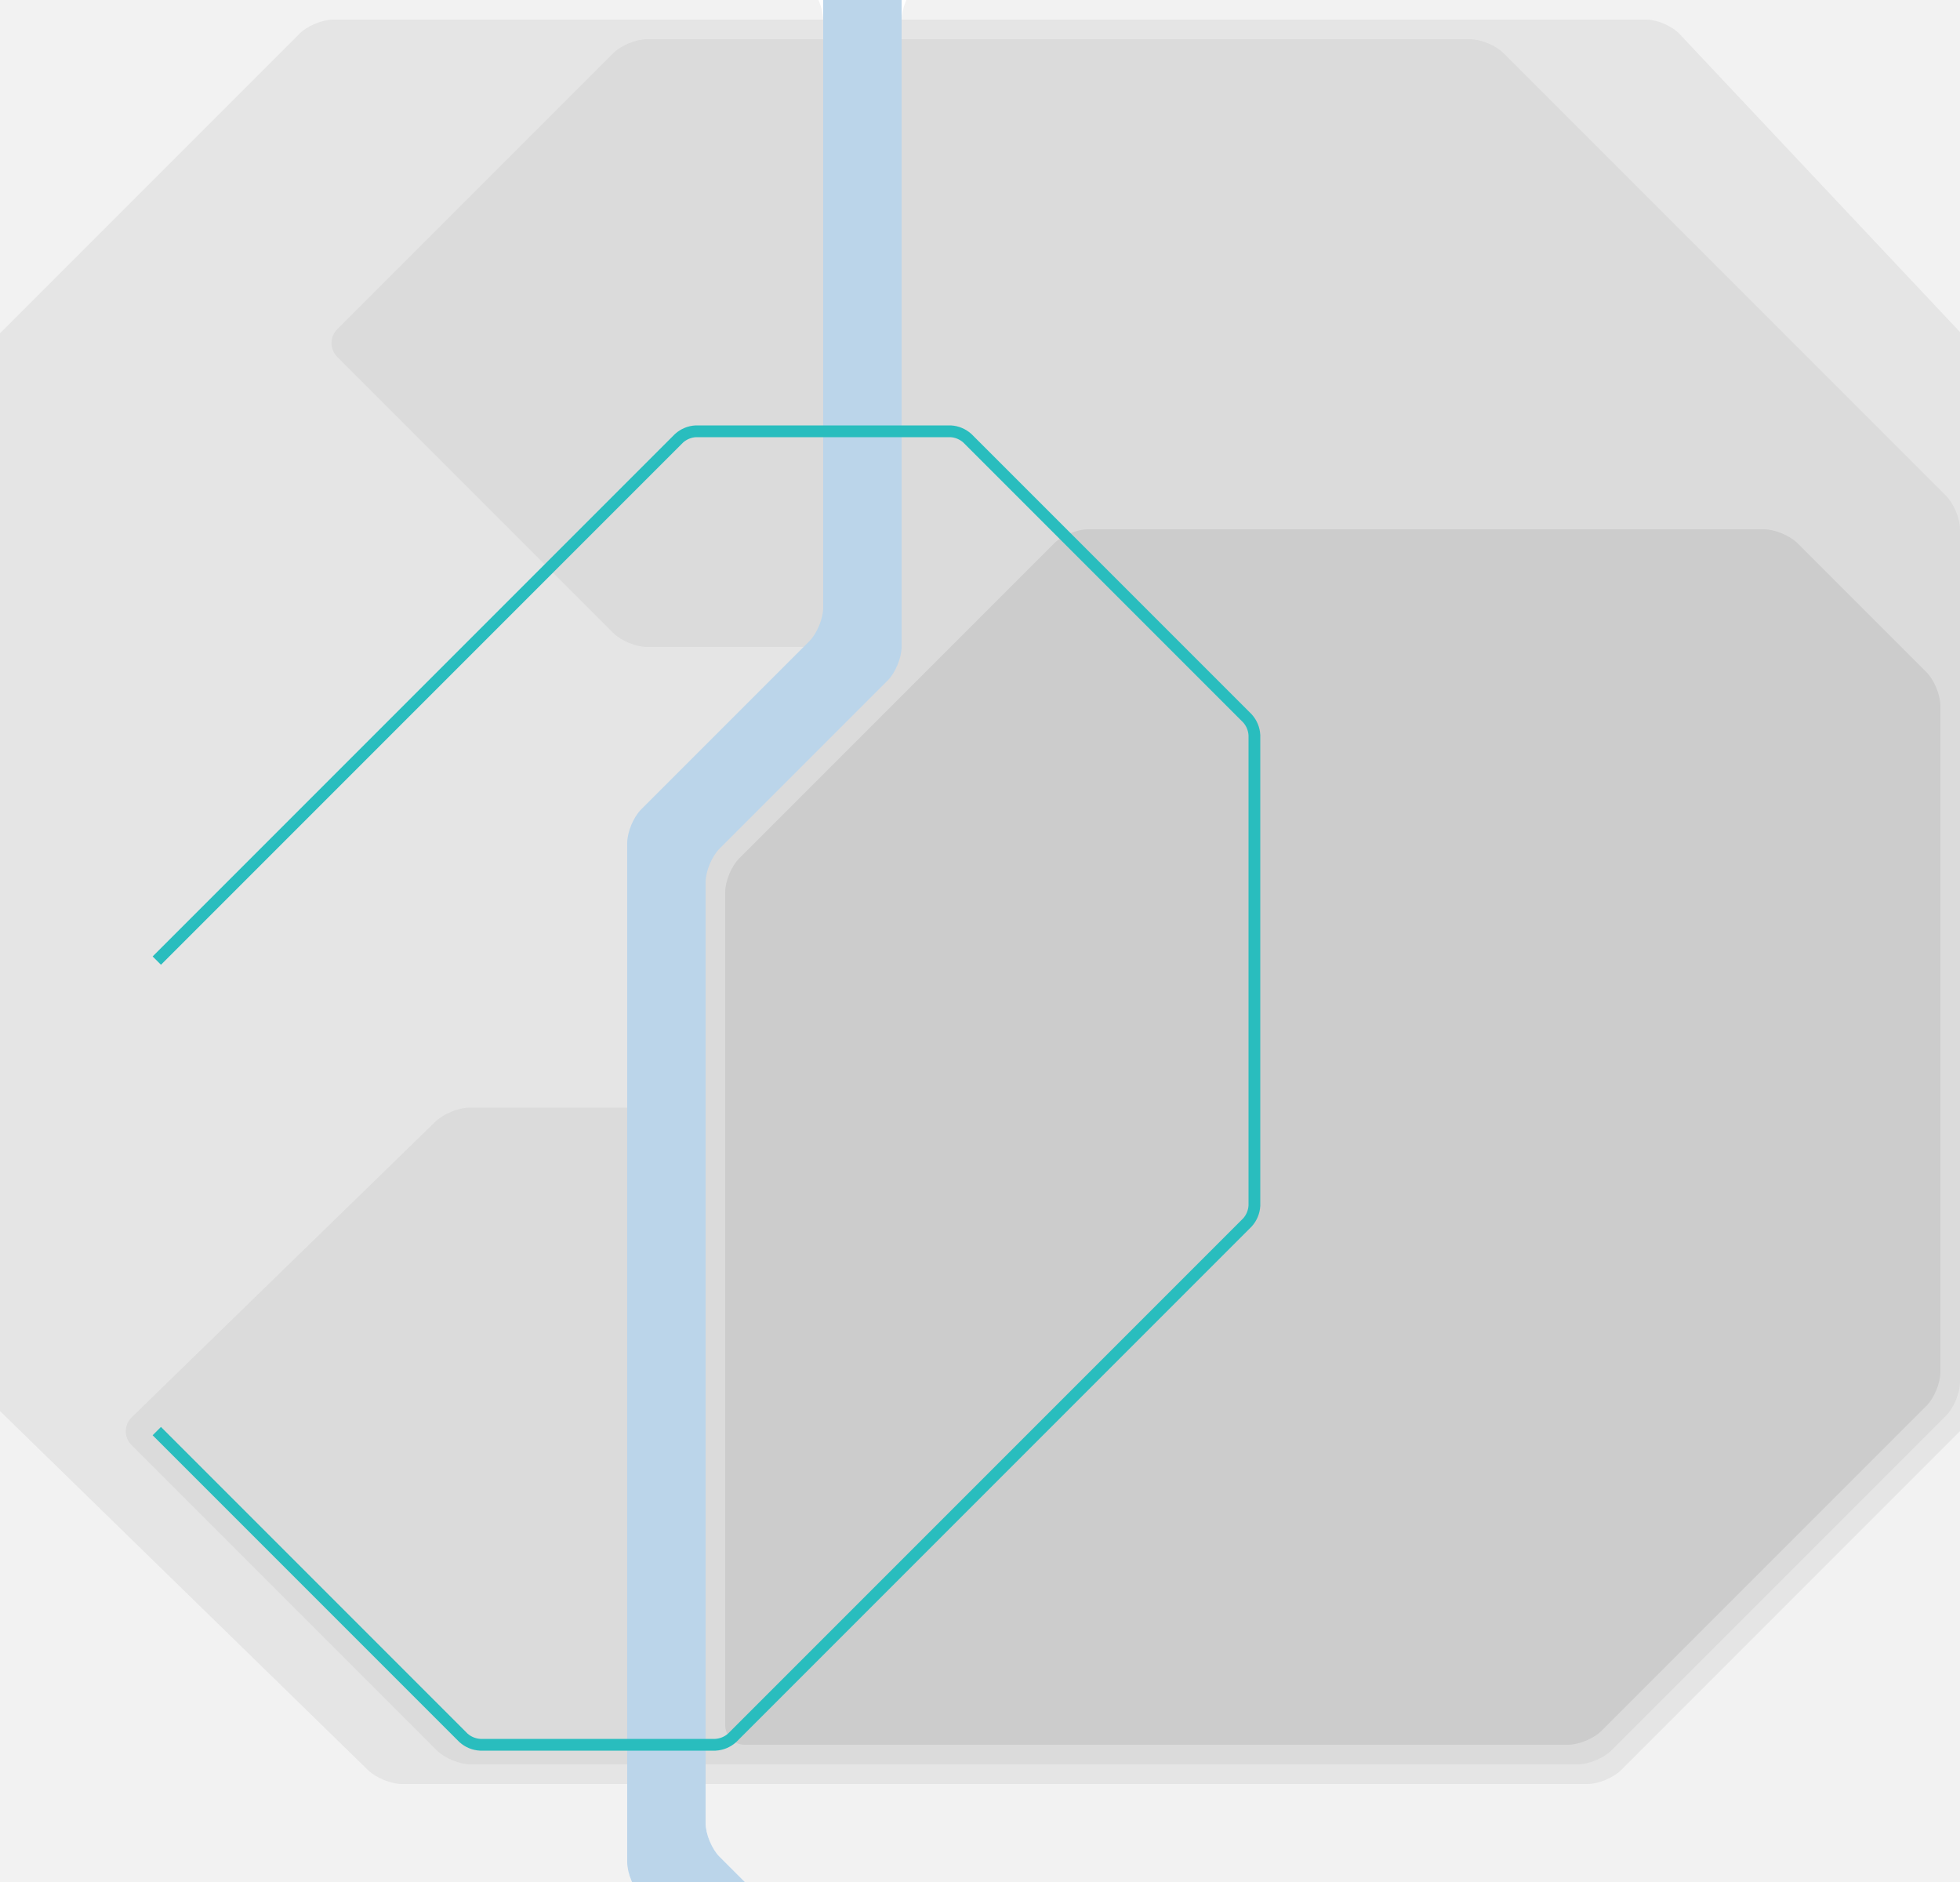
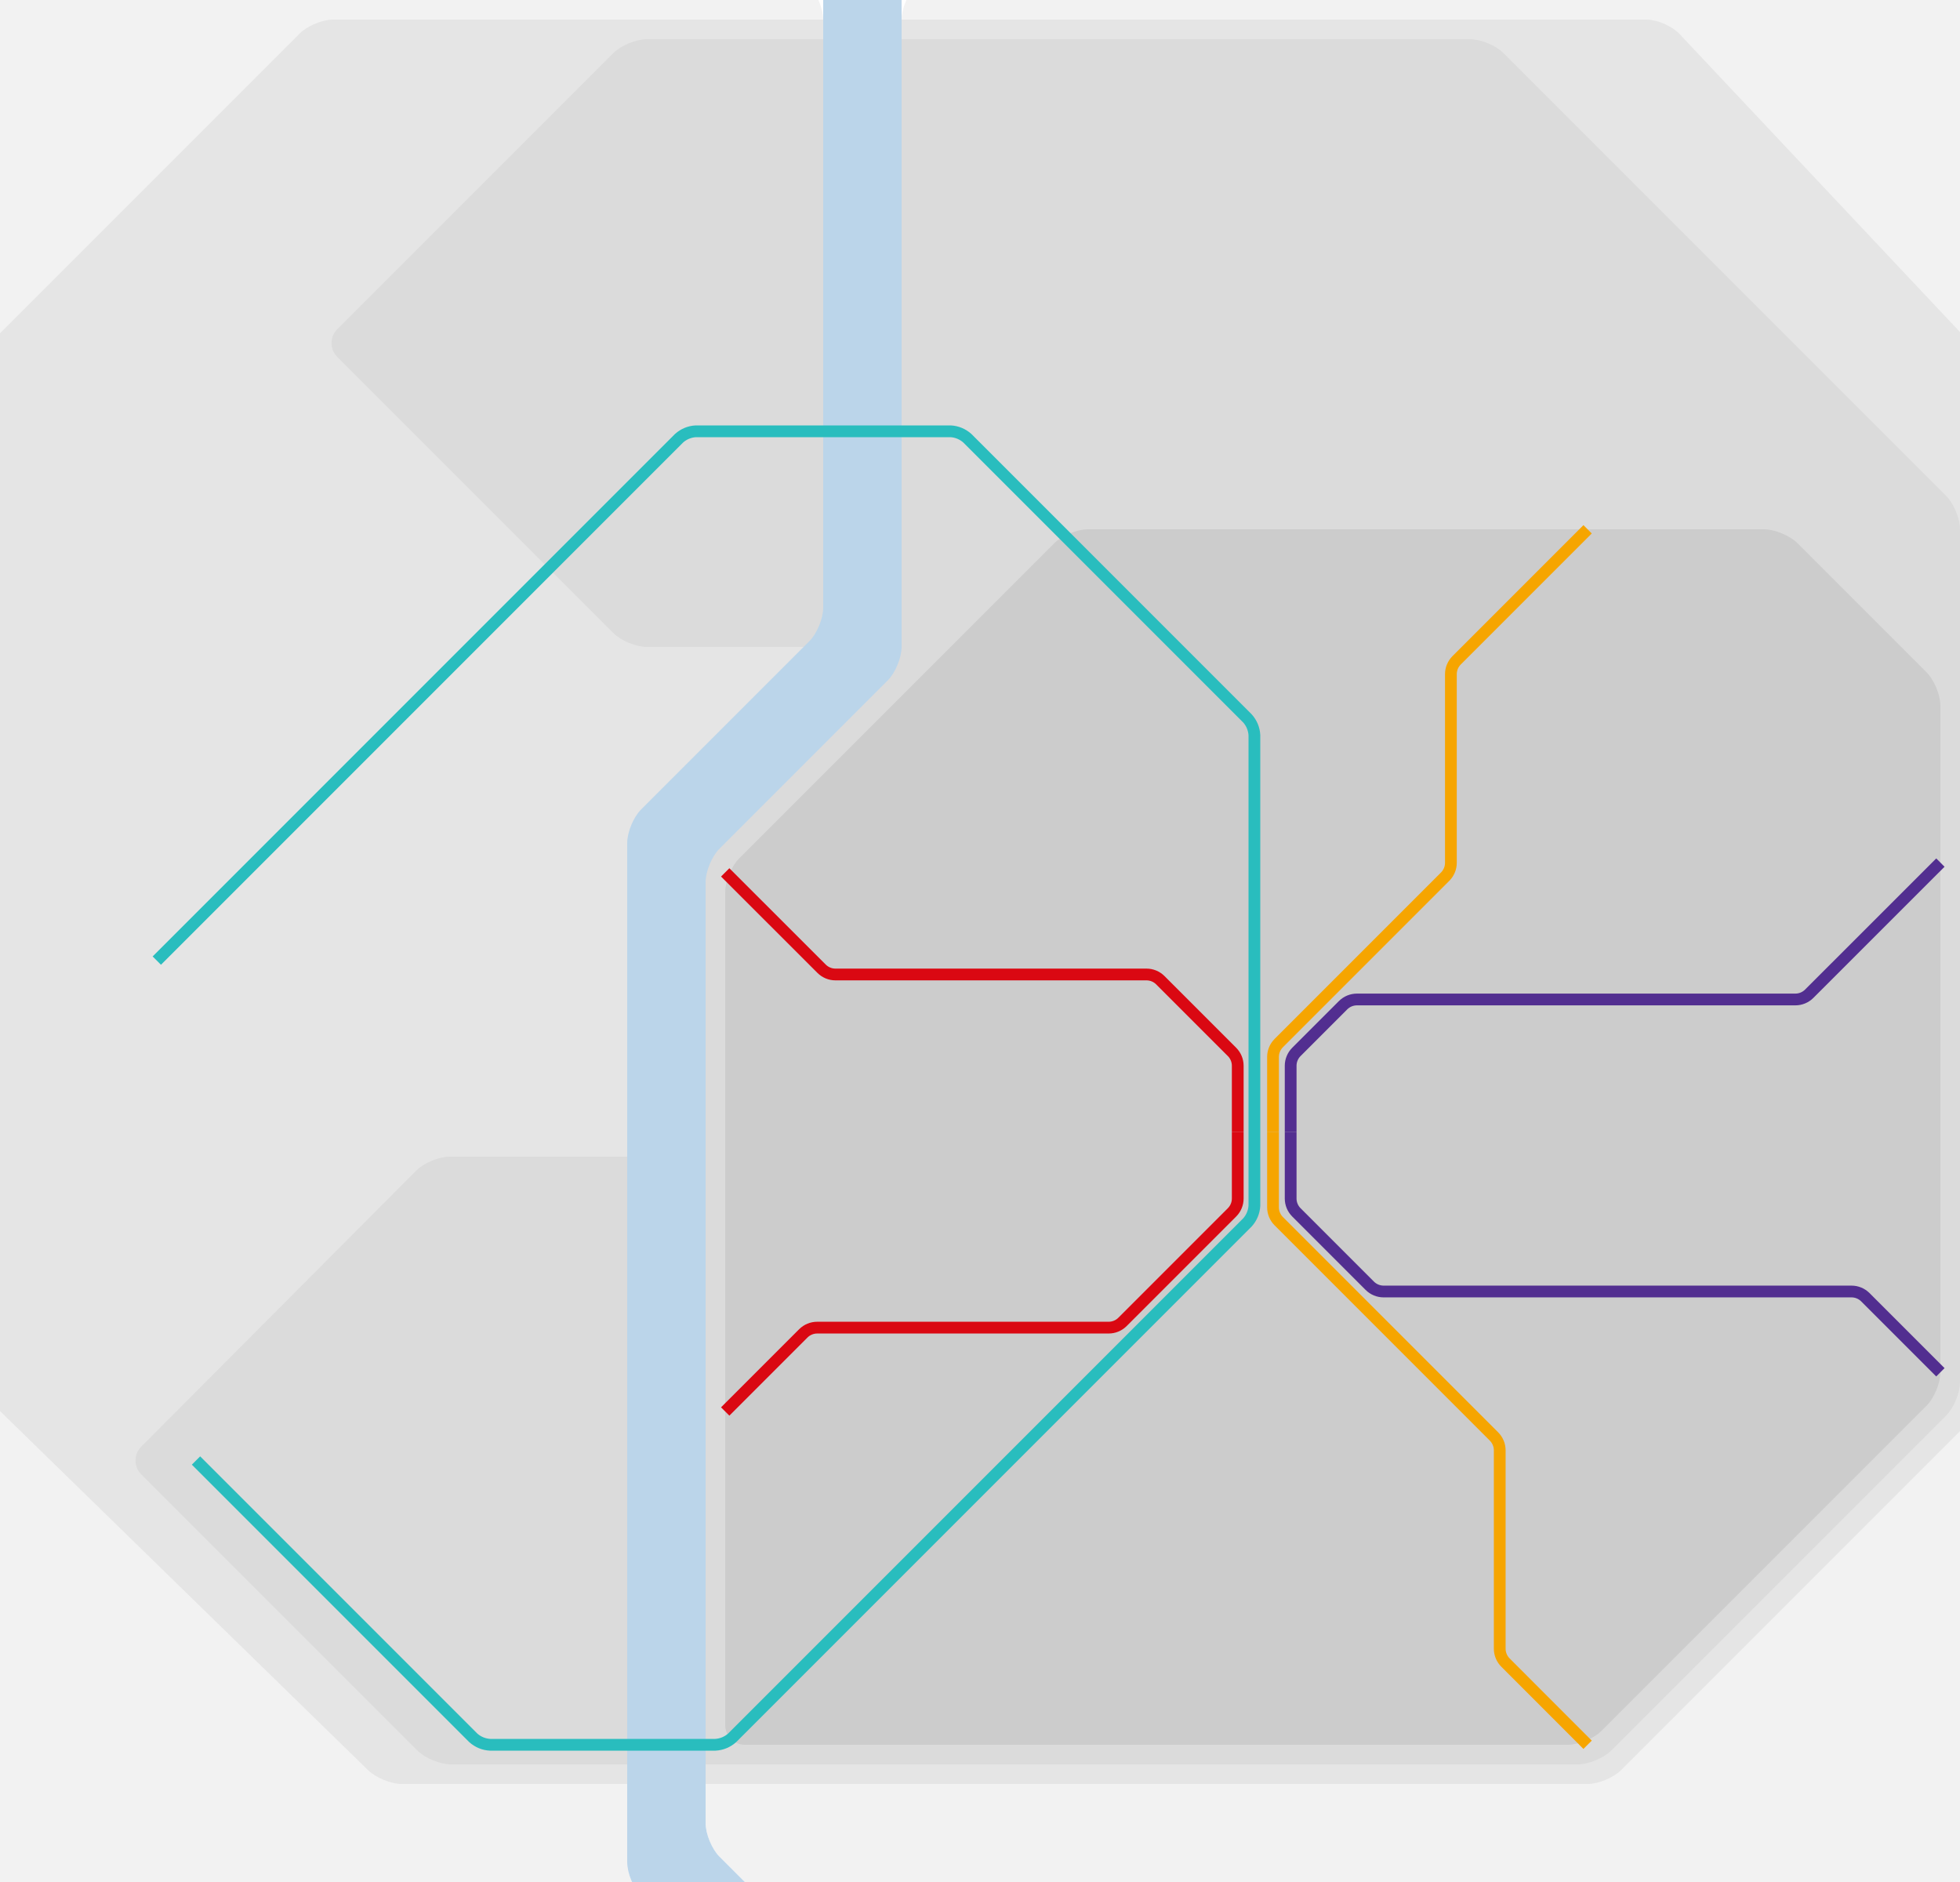
<svg xmlns="http://www.w3.org/2000/svg" viewBox="0 0 1000 960">
  <path d="M170-240c5.5,0,13.18,3.18,17.07,7.07L412.93-7.07C416.82-3.18,420,4.5,420,10V310c0,5.5-3.18,13.18-7.07,17.07l-85.86,85.86C323.18,416.82,320,424.5,320,430V950c0,5.5,3.18,13.18,7.07,17.07l85.86,85.86c3.89,3.89,7.07,11.57,7.07,17.07v280c0,5.5-3.18,13.18-7.07,17.07L187.07,1592.93c-3.89,3.89-11.57,7.07-17.07,7.07H-290c-5.5,0-13.18-3.18-17.07-7.07l-225.86-225.86c-3.89-3.89-7.07-11.57-7.07-17.07V10c0-5.5,3.18-13.18,7.07-17.07l225.86-225.86c3.89-3.89,11.57-7.07,17.07-7.07Zm540,0c-5.5,0-13.18,3.18-17.07,7.07L467.07-7.07C463.18-3.18,460,4.5,460,10V330c0,5.5-3.18,13.18-7.07,17.07l-85.86,85.86C363.18,436.82,360,444.5,360,450V930c0,5.5,3.18,13.18,7.07,17.07l85.86,85.86c3.89,3.89,7.07,11.57,7.07,17.07v300c0,5.5,3.18,13.18,7.07,17.07l225.86,225.86c3.89,3.89,11.57,7.07,17.07,7.07h460c5.5,0,13.18-3.18,17.07-7.07l225.86-225.86c3.89-3.89,7.07-11.57,7.07-17.07V1070c0-5.5-3.18-13.18-7.07-17.07l-85.86-85.86c-3.89-3.89-7.07-11.57-7.07-17.07V430c0-5.5,3.18-13.18,7.07-17.07l85.86-85.86c3.89-3.89,7.07-11.57,7.07-17.07V10c0-5.5-3.18-13.18-7.07-17.07L1187.07-232.93c-3.89-3.89-11.57-7.07-17.07-7.07Zm760,0a10,10,0,0,0-10,10V1590a10,10,0,0,0,10,10h520a10,10,0,0,0,10-10V410a10,10,0,0,1,10-10h20a10,10,0,0,1,10,10V1590a10,10,0,0,0,10,10h520a10,10,0,0,0,10-10V-30c0-5.5-3.18-13.18-7.07-17.07L2387.07-232.93c-3.89-3.89-11.57-7.07-17.07-7.07ZM282.5-2663.33a10,10,0,0,0-7.27,12.13l13.34,53.3a10,10,0,0,0,12.13,7.27L354-2604a10,10,0,0,0,7.27-12.13l-13.34-53.3a10,10,0,0,0-12.13-7.27Z" fill="#f2f2f2" />
  <path d="M-10,190c0-5.5,3.18-13.18,7.07-17.07L152.93,17.07C156.82,13.18,164.5,10,170,10H840c5.5,0,13.08,3.28,16.85,7.28l146.3,155.44c3.77,4,6.85,11.78,6.85,17.28V710c0,5.5-3.18,13.18-7.07,17.07L827.07,902.93C823.18,906.82,815.5,910,810,910H205c-5.5,0-13.22-3.14-17.16-7L-2.84,717C-6.78,713.14-10,705.5-10,700Z" fill="#e5e5e5" />
-   <path d="M750,20c5.5,0,13.18,3.18,17.07,7.07L992.93,252.93c3.89,3.89,7.07,11.57,7.07,17.07V705c0,5.5-3.18,13.18-7.07,17.07L822.07,892.93C818.18,896.82,810.5,900,805,900H240c-5.5,0-13.18-3.18-17.07-7.07L67.07,737.07A9.87,9.87,0,0,1,67.16,723L222.29,572c4-3.84,11.67-7,17.17-7H330a10,10,0,0,0,10-10V440c0-5.5,3.18-13.18,7.07-17.07l85.86-85.86c3.89-3.89,2.57-7.07-2.93-7.07H330c-5.5,0-13.18-3.18-17.07-7.07L172.07,182.07a10,10,0,0,1,0-14.14L312.93,27.07C316.82,23.18,324.5,20,330,20Z" fill="#dbdbdb" />
+   <path d="M750,20c5.5,0,13.18,3.18,17.07,7.07L992.93,252.93c3.89,3.89,7.07,11.57,7.07,17.07V705c0,5.5-3.18,13.18-7.07,17.07L822.07,892.93C818.18,896.82,810.5,900,805,900H230c-5.5,0-13.18-3.18-17.07-7.07L72.07,752.07a10,10,0,0,1,0-14.15L212.4,597.08c3.88-3.89,11.56-7.08,17.06-7.08H330a10,10,0,0,0,10-10V440c0-5.5,3.18-13.18,7.07-17.07l85.86-85.86c3.89-3.89,2.57-7.07-2.93-7.07H330c-5.5,0-13.18-3.18-17.07-7.07L172.07,182.07a10,10,0,0,1,0-14.14L312.93,27.07C316.82,23.18,324.5,20,330,20Z" fill="#dbdbdb" />
  <path d="M982.93,342.93C986.82,346.82,990,354.5,990,360V700c0,5.5-3.18,13.18-7.07,17.07L817.07,882.93C813.18,886.82,805.5,890,800,890H380a10,10,0,0,1-10-10V455c0-5.5,3.18-13.18,7.07-17.07L537.93,277.07C541.82,273.18,549.5,270,555,270H900c5.5,0,13.18,3.18,17.07,7.07Z" fill="#ccc" />
  <path d="M460,330c0,5.5-3.18,13.18-7.07,17.07l-85.86,85.86C363.18,436.82,360,444.5,360,450V930c0,5.5,3.18,13.18,7.07,17.07l85.86,85.86c3.89,3.89,7.07,11.57,7.07,17.07V2130a10,10,0,0,1-10,10H430a10,10,0,0,1-10-10V1070c0-5.5-3.18-13.18-7.07-17.07l-85.86-85.86C323.18,963.18,320,955.5,320,950V430c0-5.5,3.18-13.18,7.07-17.07l85.86-85.86C416.82,323.18,420,315.5,420,310V-650a10,10,0,0,1,10-10h20a10,10,0,0,1,10,10Z" fill="#bbd5ea" />
-   <path d="M80,490,346.46,223.54A13.91,13.91,0,0,1,355,220H485a13.91,13.91,0,0,1,8.54,3.54L636.46,366.46A13.91,13.91,0,0,1,640,375V615a13.91,13.91,0,0,1-3.54,8.54L373.54,886.46A13.91,13.91,0,0,1,365,890H245a13.91,13.91,0,0,1-8.54-3.54L80,730" fill="none" stroke="#29bdbe" stroke-miterlimit="10" stroke-width="6" />
+   <path d="M80,490,346.46,223.54A13.91,13.91,0,0,1,355,220H485a13.91,13.91,0,0,1,8.54,3.54L636.46,366.46A13.91,13.91,0,0,1,640,375V615a13.91,13.91,0,0,1-3.54,8.54L373.54,886.46A13.91,13.91,0,0,1,365,890H250a13.91,13.91,0,0,1-8.54-3.54L100,745" fill="none" stroke="#29bdbe" stroke-miterlimit="10" stroke-width="6" />
+   <path d="M649.5,577.5V539.14a10,10,0,0,1,2.93-7.07l84.89-84.89a10,10,0,0,0,2.93-7.07V343.89a10,10,0,0,1,2.93-7.07L810,270" fill="none" stroke="#f6a500" stroke-miterlimit="10" stroke-width="6" />
+   <path d="M658.5,577.5V543.64a10,10,0,0,1,2.93-7.07l23.81-23.81a10,10,0,0,1,7.07-2.93H916a10,10,0,0,0,7.07-2.93L990,440" fill="none" stroke="#522e90" stroke-miterlimit="10" stroke-width="6" />
+   <path d="M649.5,577.5v38.36a10,10,0,0,0,2.93,7.07L762.25,732.75a10,10,0,0,1,2.92,7.07V841a10,10,0,0,0,2.93,7.07L810,890" fill="none" stroke="#f6a500" stroke-miterlimit="10" stroke-width="6" />
+   <path d="M658.5,577.5v33.86a10,10,0,0,0,2.93,7.07l37.43,37.43a10,10,0,0,0,7.07,2.93H944.64a10,10,0,0,1,7.08,2.93L990,700" fill="none" stroke="#522e90" stroke-miterlimit="10" stroke-width="6" />
+   <path d="M631.5,577.5V543.64a10,10,0,0,0-2.93-7.07L592,500a10,10,0,0,0-7.07-2.92H426.25a10,10,0,0,1-7.07-2.93L370,445" fill="none" stroke="#da0812" stroke-miterlimit="10" stroke-width="6" />
+   <path d="M631.5,577.5v33.86a10,10,0,0,1-2.93,7.07l-55.86,55.86a10,10,0,0,1-7.07,2.93H416.93a10,10,0,0,0-7.08,2.93L370,720" fill="none" stroke="#da0812" stroke-miterlimit="10" stroke-width="6" />
</svg>
